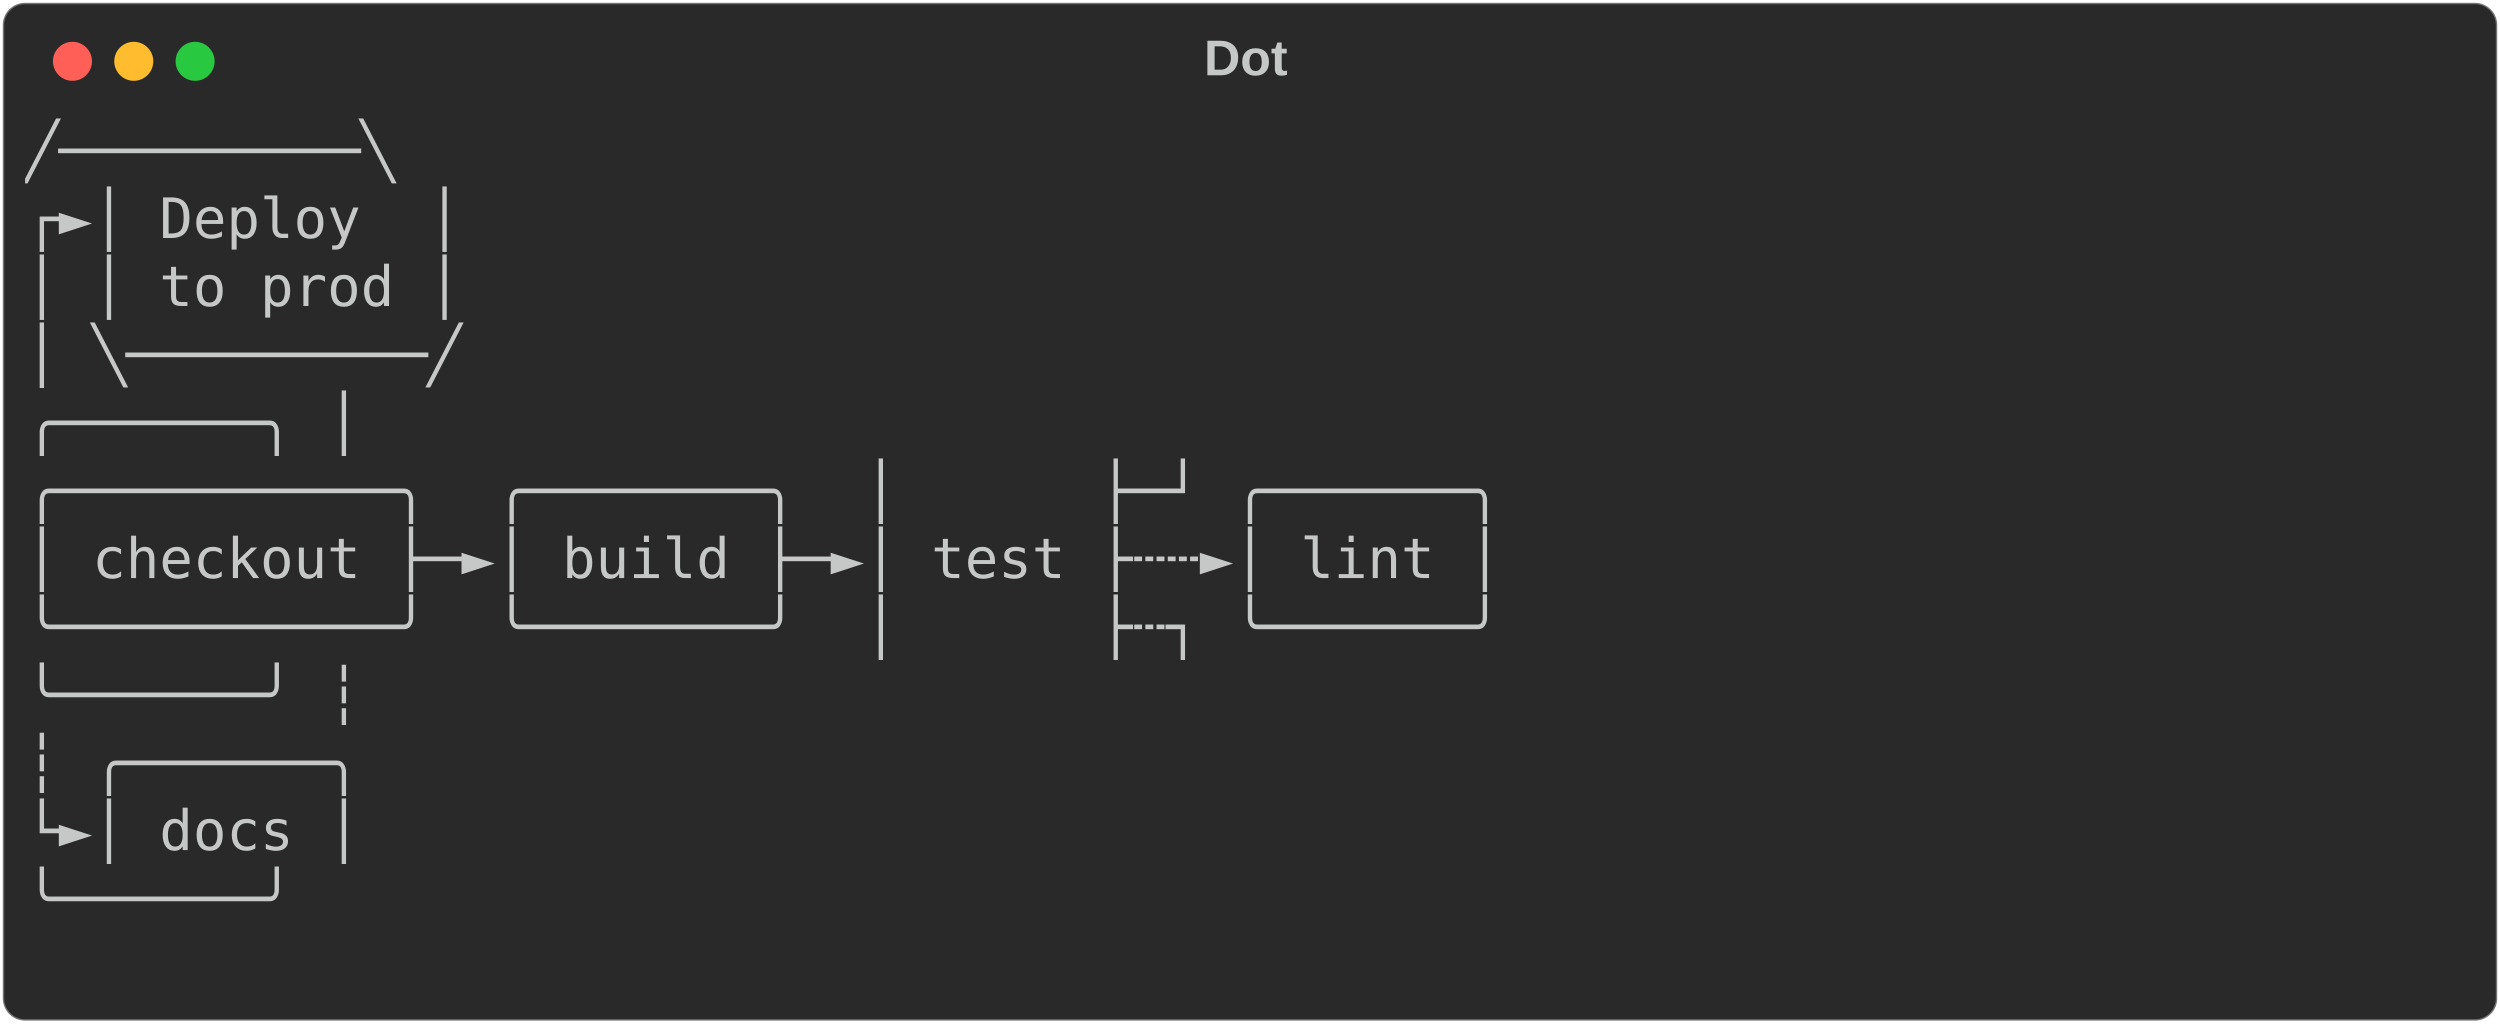
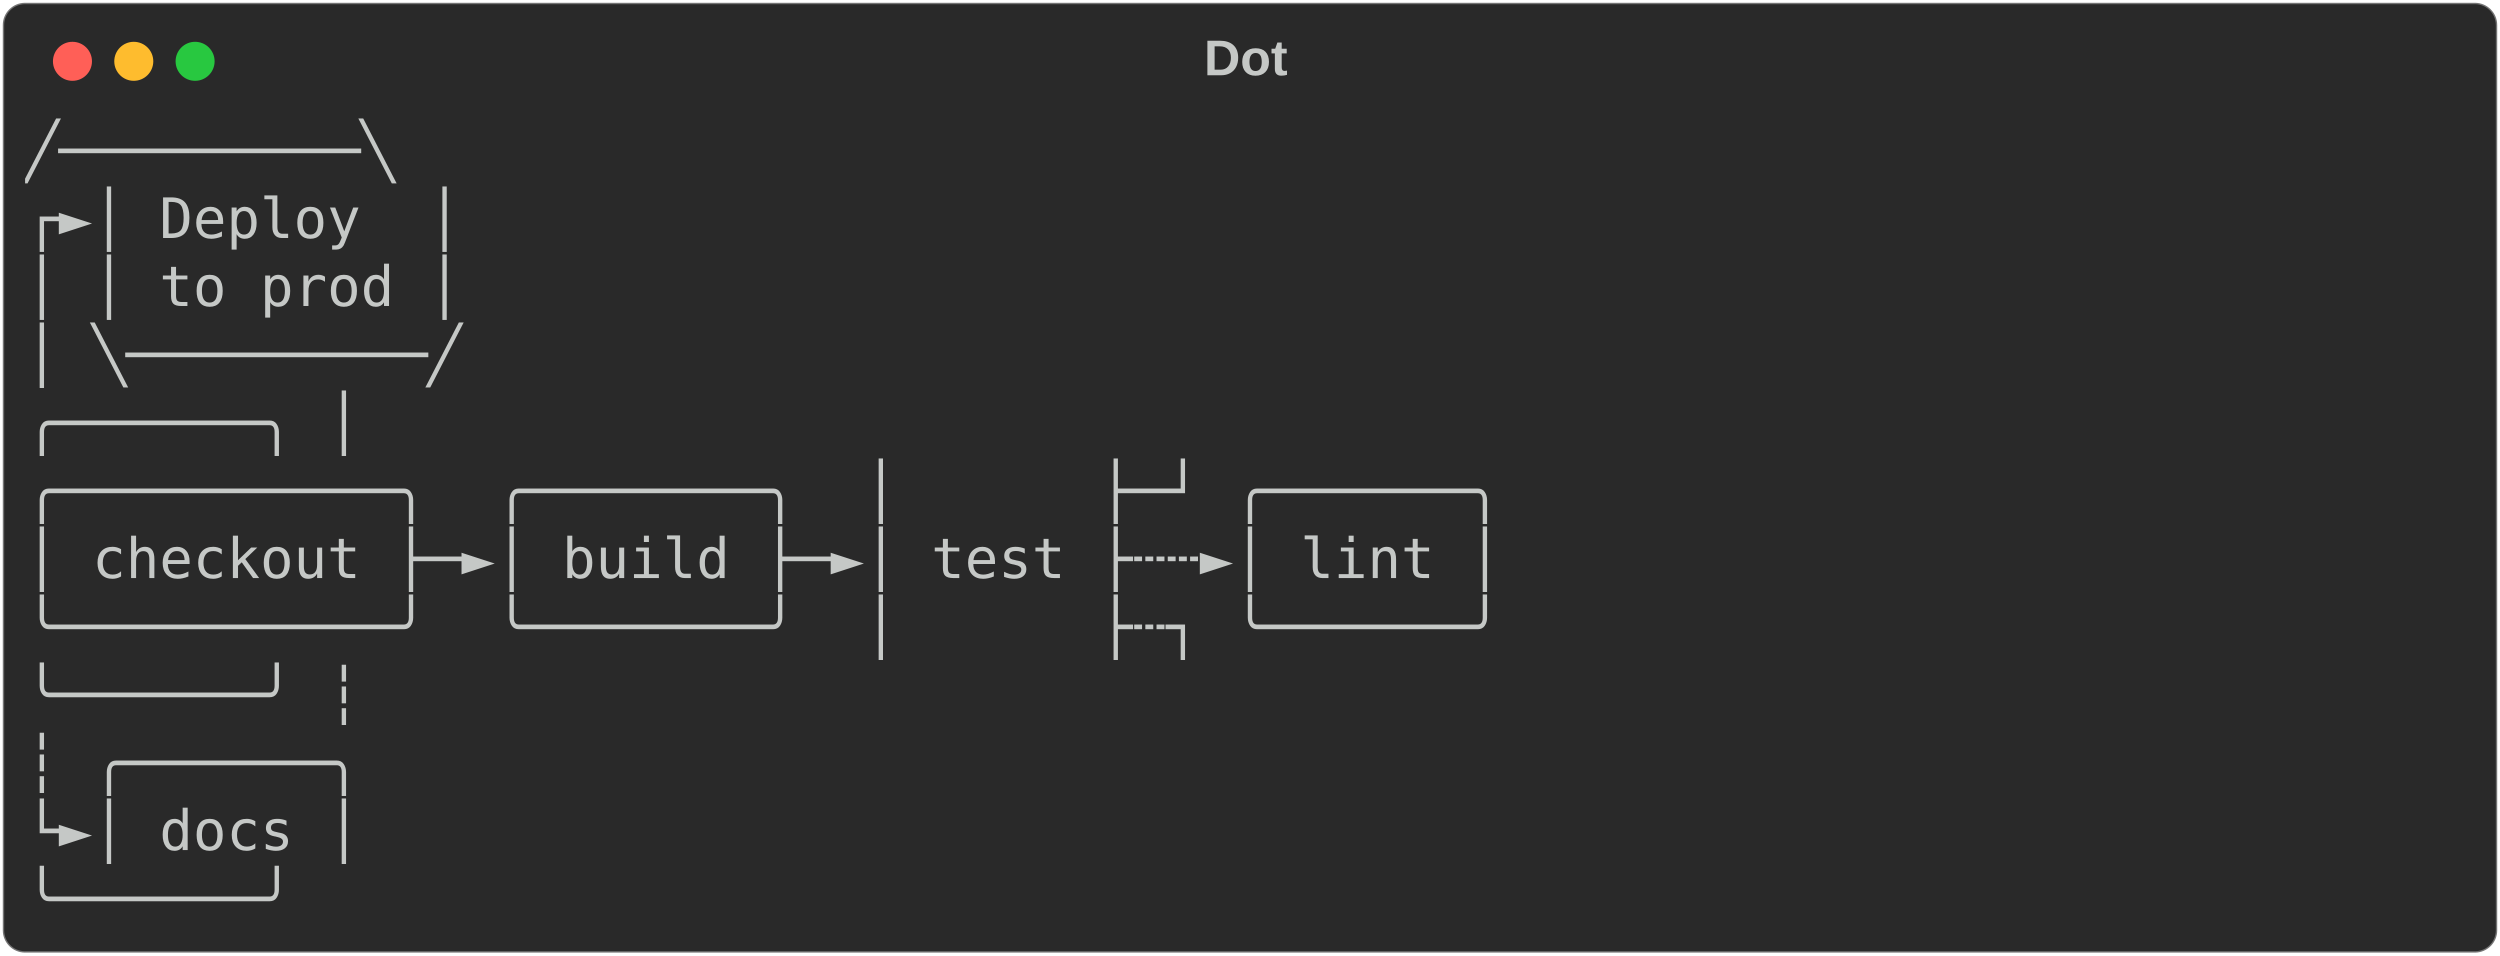
- <svg xmlns="http://www.w3.org/2000/svg" class="rich-terminal" viewBox="0 0 897 367.2">
+ <svg xmlns="http://www.w3.org/2000/svg" class="rich-terminal" viewBox="0 0 897 342.8">
  <style>

    @font-face {
        font-family: "Fira Code";
        src: local("FiraCode-Regular"),
                url("https://cdnjs.cloudflare.com/ajax/libs/firacode/6.2.0/woff2/FiraCode-Regular.woff2") format("woff2"),
                url("https://cdnjs.cloudflare.com/ajax/libs/firacode/6.2.0/woff/FiraCode-Regular.woff") format("woff");
        font-style: normal;
        font-weight: 400;
    }
    @font-face {
        font-family: "Fira Code";
        src: local("FiraCode-Bold"),
                url("https://cdnjs.cloudflare.com/ajax/libs/firacode/6.2.0/woff2/FiraCode-Bold.woff2") format("woff2"),
                url("https://cdnjs.cloudflare.com/ajax/libs/firacode/6.2.0/woff/FiraCode-Bold.woff") format("woff");
        font-style: bold;
        font-weight: 700;
    }

    .guide_diagram-dot-matrix {
        font-family: Fira Code, monospace;
        font-size: 20px;
        line-height: 24.4px;
        font-variant-east-asian: full-width;
    }

    .guide_diagram-dot-title {
        font-size: 18px;
        font-weight: bold;
        font-family: arial;
    }

    .guide_diagram-dot-r1 { fill: #c5c8c6 }
    </style>
  <defs>
    <clipPath id="guide_diagram-dot-clip-terminal">
-       <rect x="0" y="0" width="877.4" height="316.2" />
+       <rect x="0" y="0" width="877.4" height="291.8" />
    </clipPath>
    <clipPath id="guide_diagram-dot-line-0">
      <rect x="0" y="1.5" width="878.4" height="24.65" />
    </clipPath>
    <clipPath id="guide_diagram-dot-line-1">
      <rect x="0" y="25.9" width="878.4" height="24.65" />
    </clipPath>
    <clipPath id="guide_diagram-dot-line-2">
      <rect x="0" y="50.3" width="878.4" height="24.65" />
    </clipPath>
    <clipPath id="guide_diagram-dot-line-3">
      <rect x="0" y="74.7" width="878.4" height="24.65" />
    </clipPath>
    <clipPath id="guide_diagram-dot-line-4">
      <rect x="0" y="99.1" width="878.4" height="24.65" />
    </clipPath>
    <clipPath id="guide_diagram-dot-line-5">
      <rect x="0" y="123.5" width="878.4" height="24.65" />
    </clipPath>
    <clipPath id="guide_diagram-dot-line-6">
      <rect x="0" y="147.9" width="878.4" height="24.65" />
    </clipPath>
    <clipPath id="guide_diagram-dot-line-7">
      <rect x="0" y="172.3" width="878.4" height="24.65" />
    </clipPath>
    <clipPath id="guide_diagram-dot-line-8">
      <rect x="0" y="196.7" width="878.4" height="24.65" />
    </clipPath>
    <clipPath id="guide_diagram-dot-line-9">
      <rect x="0" y="221.1" width="878.4" height="24.65" />
    </clipPath>
    <clipPath id="guide_diagram-dot-line-10">
      <rect x="0" y="245.5" width="878.4" height="24.65" />
    </clipPath>
-     <clipPath id="guide_diagram-dot-line-11">
-       <rect x="0" y="269.9" width="878.4" height="24.65" />
-     </clipPath>
  </defs>
-   <rect fill="#292929" stroke="rgba(255,255,255,0.35)" stroke-width="1" x="1" y="1" width="895" height="365.2" rx="8" />
+   <rect fill="#292929" stroke="rgba(255,255,255,0.35)" stroke-width="1" x="1" y="1" width="895" height="340.8" rx="8" />
  <text class="guide_diagram-dot-title" fill="#c5c8c6" text-anchor="middle" x="447" y="27">Dot</text>
  <g transform="translate(26,22)">
    <circle cx="0" cy="0" r="7" fill="#ff5f57" />
    <circle cx="22" cy="0" r="7" fill="#febc2e" />
    <circle cx="44" cy="0" r="7" fill="#28c840" />
  </g>
  <g transform="translate(9, 41)" clip-path="url(#guide_diagram-dot-clip-terminal)">
    <g class="guide_diagram-dot-matrix">
      <text class="guide_diagram-dot-r1" x="0" y="20" textLength="573.4" clip-path="url(#guide_diagram-dot-line-0)">                                    ╱─────────╲</text>
      <text class="guide_diagram-dot-r1" x="878.4" y="20" textLength="12.2" clip-path="url(#guide_diagram-dot-line-0)">
</text>
      <text class="guide_diagram-dot-r1" x="0" y="44.4" textLength="573.4" clip-path="url(#guide_diagram-dot-line-1)">                                  ┌►│ Deploy  │</text>
      <text class="guide_diagram-dot-r1" x="878.4" y="44.4" textLength="12.2" clip-path="url(#guide_diagram-dot-line-1)">
</text>
      <text class="guide_diagram-dot-r1" x="0" y="68.8" textLength="573.4" clip-path="url(#guide_diagram-dot-line-2)">                                  │ │ to prod │</text>
      <text class="guide_diagram-dot-r1" x="878.4" y="68.8" textLength="12.2" clip-path="url(#guide_diagram-dot-line-2)">
</text>
      <text class="guide_diagram-dot-r1" x="0" y="93.2" textLength="573.4" clip-path="url(#guide_diagram-dot-line-3)">                                  │ ╲─────────╱</text>
      <text class="guide_diagram-dot-r1" x="878.4" y="93.2" textLength="12.2" clip-path="url(#guide_diagram-dot-line-3)">
</text>
      <text class="guide_diagram-dot-r1" x="0" y="117.6" textLength="427" clip-path="url(#guide_diagram-dot-line-4)">                         ╭──────╮ │</text>
      <text class="guide_diagram-dot-r1" x="878.4" y="117.6" textLength="12.2" clip-path="url(#guide_diagram-dot-line-4)">
</text>
      <text class="guide_diagram-dot-r1" x="0" y="142" textLength="536.8" clip-path="url(#guide_diagram-dot-line-5)">╭──────────╮  ╭───────╮  │      ├─┘ ╭──────╮</text>
      <text class="guide_diagram-dot-r1" x="878.4" y="142" textLength="12.2" clip-path="url(#guide_diagram-dot-line-5)">
</text>
      <text class="guide_diagram-dot-r1" x="0" y="166.4" textLength="536.8" clip-path="url(#guide_diagram-dot-line-6)">│ checkout ├─►│ build ├─►│ test ├┄┄►│ lint │</text>
      <text class="guide_diagram-dot-r1" x="878.4" y="166.4" textLength="12.2" clip-path="url(#guide_diagram-dot-line-6)">
</text>
      <text class="guide_diagram-dot-r1" x="0" y="190.8" textLength="536.8" clip-path="url(#guide_diagram-dot-line-7)">╰──────────╯  ╰───────╯  │      ├┄┐ ╰──────╯</text>
      <text class="guide_diagram-dot-r1" x="878.4" y="190.8" textLength="12.2" clip-path="url(#guide_diagram-dot-line-7)">
</text>
      <text class="guide_diagram-dot-r1" x="0" y="215.2" textLength="427" clip-path="url(#guide_diagram-dot-line-8)">                         ╰──────╯ ┆</text>
      <text class="guide_diagram-dot-r1" x="878.4" y="215.2" textLength="12.2" clip-path="url(#guide_diagram-dot-line-8)">
</text>
      <text class="guide_diagram-dot-r1" x="0" y="239.6" textLength="536.8" clip-path="url(#guide_diagram-dot-line-9)">                                  ┆ ╭──────╮</text>
      <text class="guide_diagram-dot-r1" x="878.4" y="239.6" textLength="12.2" clip-path="url(#guide_diagram-dot-line-9)">
</text>
      <text class="guide_diagram-dot-r1" x="0" y="264" textLength="536.8" clip-path="url(#guide_diagram-dot-line-10)">                                  └►│ docs │</text>
      <text class="guide_diagram-dot-r1" x="878.4" y="264" textLength="12.2" clip-path="url(#guide_diagram-dot-line-10)">
</text>
      <text class="guide_diagram-dot-r1" x="0" y="288.4" textLength="536.8" clip-path="url(#guide_diagram-dot-line-11)">                                    ╰──────╯</text>
      <text class="guide_diagram-dot-r1" x="878.4" y="288.4" textLength="12.2" clip-path="url(#guide_diagram-dot-line-11)">
</text>
-       <text class="guide_diagram-dot-r1" x="878.4" y="312.8" textLength="12.2" clip-path="url(#guide_diagram-dot-line-12)">
- </text>
    </g>
  </g>
</svg>
